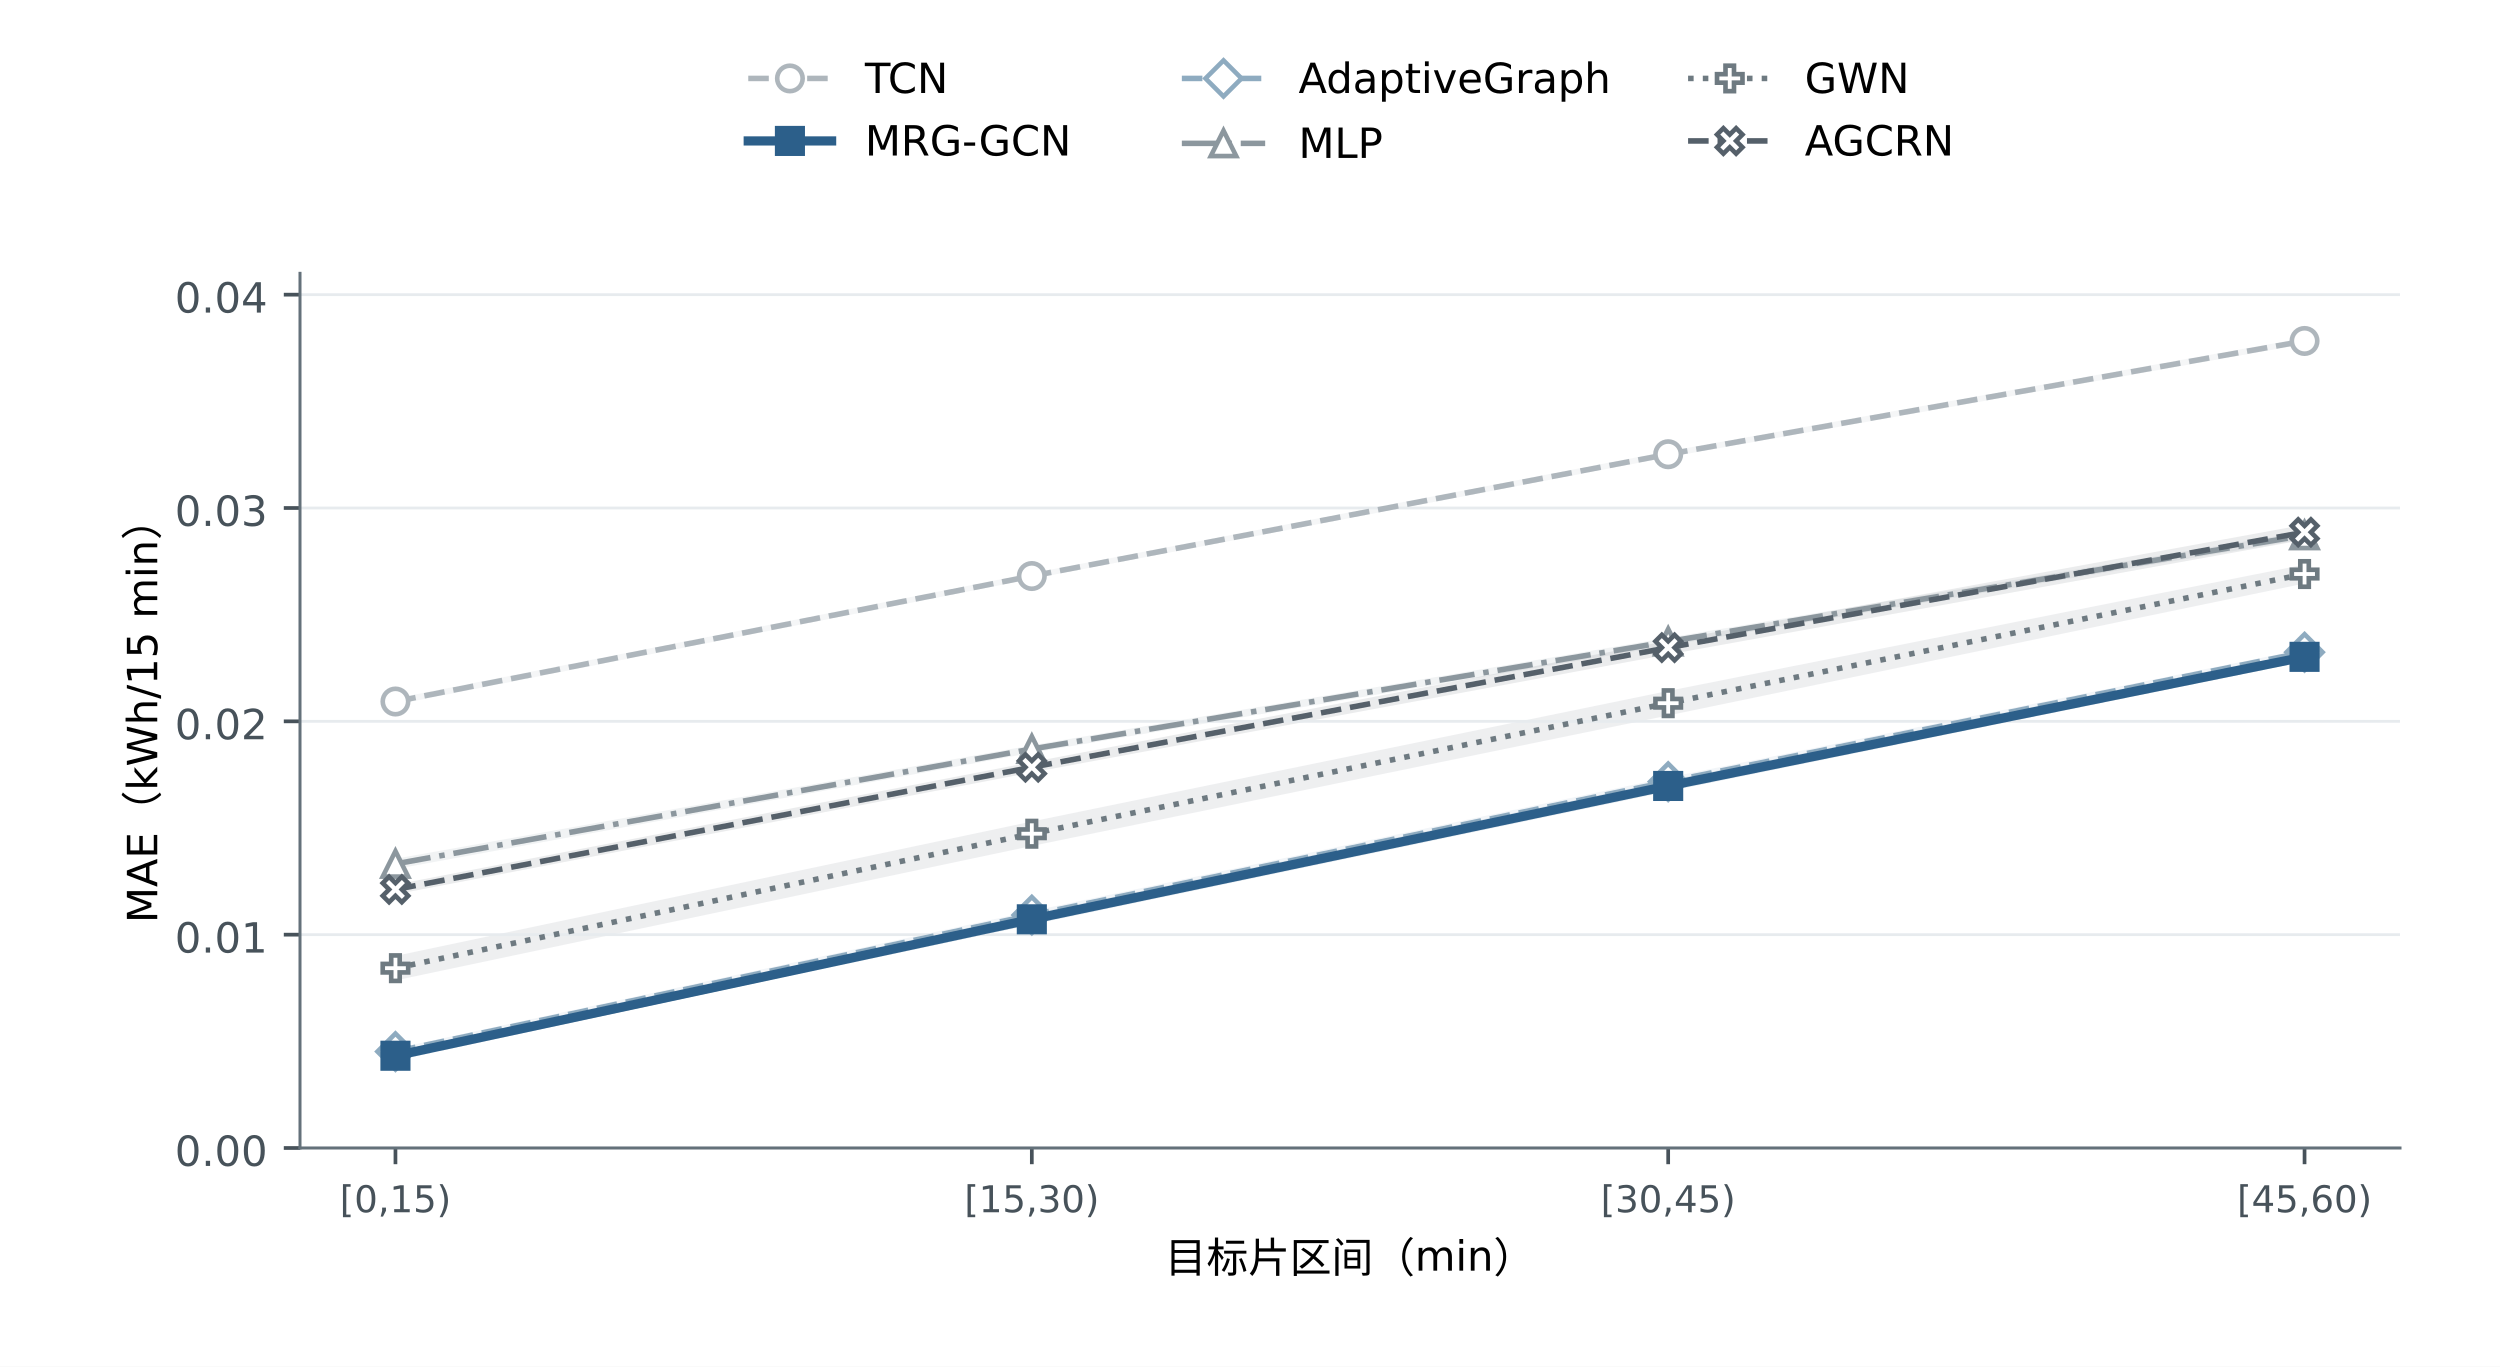
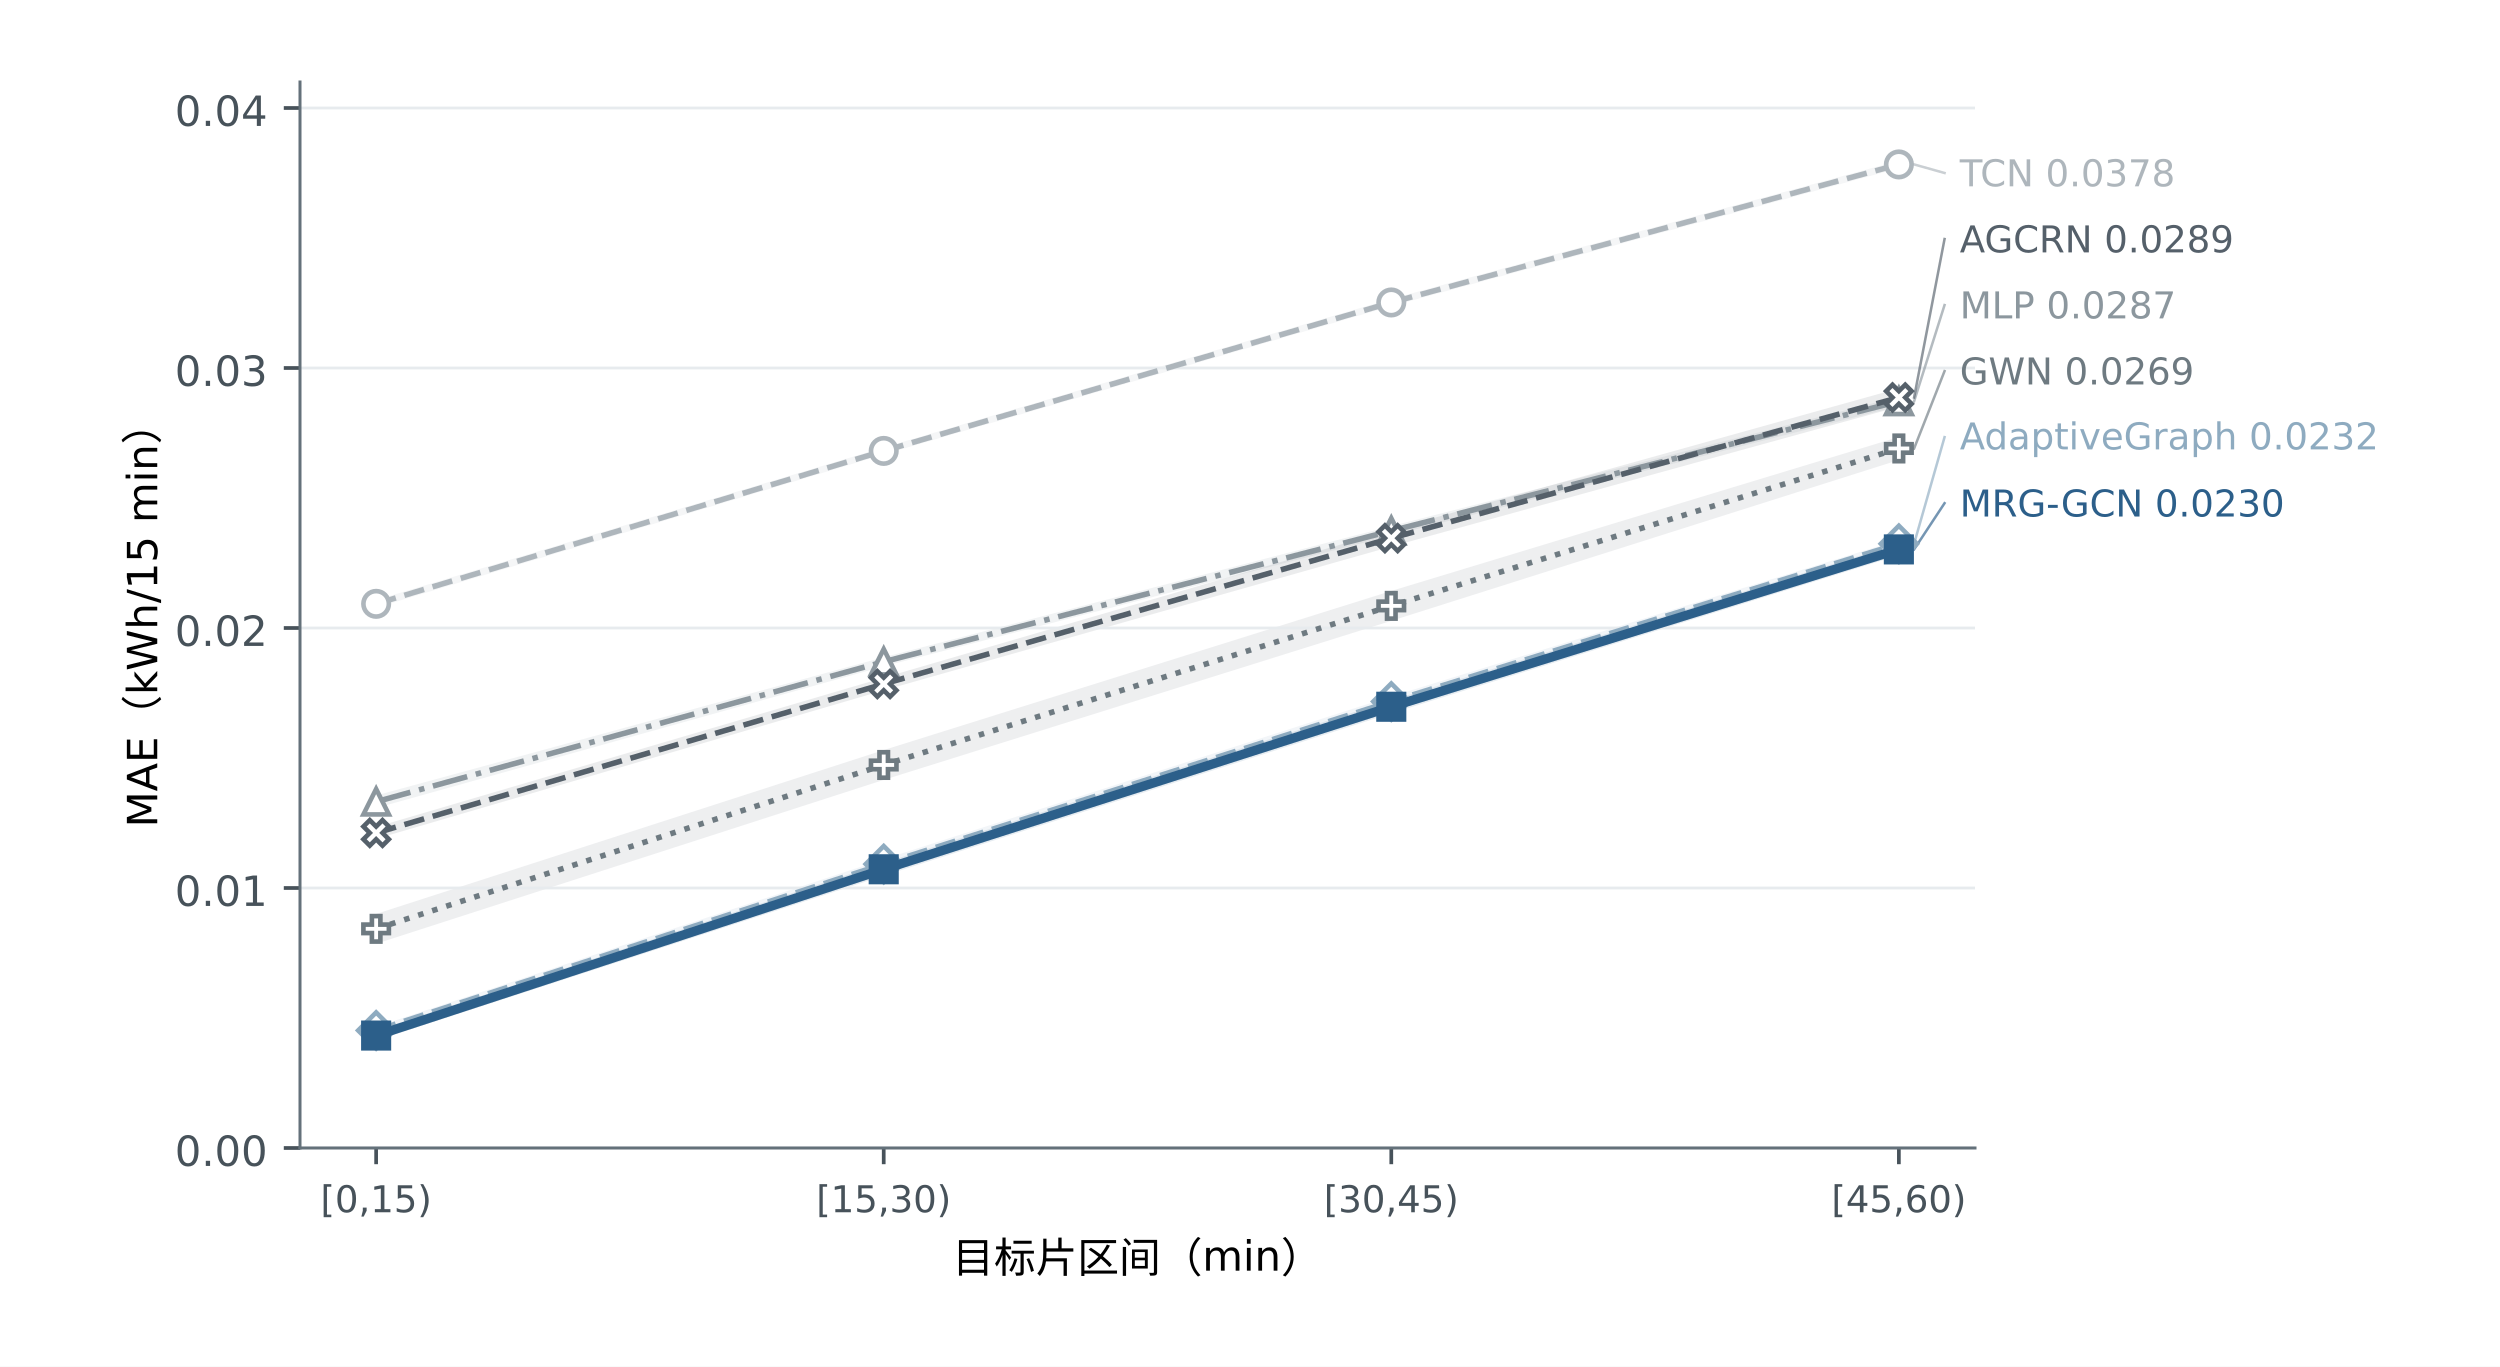
<svg xmlns="http://www.w3.org/2000/svg" xmlns:xlink="http://www.w3.org/1999/xlink" width="540pt" height="295.2pt" viewBox="0 0 540 295.2" version="1.1">
  <defs>
    <style type="text/css">*{stroke-linejoin: round; stroke-linecap: butt}</style>
  </defs>
  <g id="figure_1">
    <g id="patch_1">
      <path d="M 0 295.2 L 540 295.2 L 540 0 L 0 0 z " style="fill: #ffffff" />
    </g>
    <g id="axes_1">
      <g id="patch_2">
-         <path d="M 64.8 247.968 L 518.4 247.968 L 518.4 59.04 L 64.8 59.04 z " style="fill: #ffffff" />
+         <path d="M 64.8 247.968 L 426.6 247.968 L 426.6 17.712 L 64.8 17.712 z " style="fill: #ffffff" />
      </g>
      <g id="FillBetweenPolyCollection_1">
        <defs>
-           <path id="mc592cfb8da" d="M 85.418 -144.354 L 85.418 -142.994 L 222.873 -170.163 L 360.327 -196.452 L 497.782 -220.892 L 497.782 -222.209 L 497.782 -222.209 L 360.327 -197.722 L 222.873 -171.391 L 85.418 -144.354 z " />
-         </defs>
-         <g clip-path="url(#p17e4bc3ce2)">
-           <use xlink:href="#mc592cfb8da" x="0" y="295.2" style="fill: #aeb6bc; fill-opacity: 0.12" />
+           <path id="m358d17558f" d="M 81.245 -165.6 L 81.245 -163.942 L 190.882 -197.054 L 300.518 -229.094 L 410.155 -258.88 L 410.155 -260.485 L 410.155 -260.485 L 300.518 -230.642 L 190.882 -198.551 L 81.245 -165.6 z " />
+         </defs>
+         <g clip-path="url(#p8f4d99a728)">
+           <use xlink:href="#m358d17558f" x="0" y="295.2" style="fill: #aeb6bc; fill-opacity: 0.12" />
        </g>
      </g>
      <g id="FillBetweenPolyCollection_2">
        <defs>
-           <path id="mb33aefa7f0" d="M 85.418 -68.038 L 85.418 -66.282 L 222.873 -95.491 L 360.327 -124.27 L 497.782 -152.3 L 497.782 -154.343 L 497.782 -154.343 L 360.327 -126.595 L 222.873 -97.77 L 85.418 -68.038 z " />
-         </defs>
-         <g clip-path="url(#p17e4bc3ce2)">
-           <use xlink:href="#mb33aefa7f0" x="0" y="295.2" style="fill: #2c5f8a; fill-opacity: 0.12" />
+           <path id="m8979577c78" d="M 81.245 -72.59 L 81.245 -70.449 L 190.882 -106.047 L 300.518 -141.122 L 410.155 -175.283 L 410.155 -177.773 L 410.155 -177.773 L 300.518 -143.955 L 190.882 -108.826 L 81.245 -72.59 z " />
+         </defs>
+         <g clip-path="url(#p8f4d99a728)">
+           <use xlink:href="#m8979577c78" x="0" y="295.2" style="fill: #2c5f8a; fill-opacity: 0.12" />
        </g>
      </g>
      <g id="FillBetweenPolyCollection_3">
        <defs>
-           <path id="md383691575" d="M 85.418 -68.728 L 85.418 -67.402 L 222.873 -96.687 L 360.327 -125.458 L 497.782 -153.655 L 497.782 -154.991 L 497.782 -154.991 L 360.327 -127.263 L 222.873 -98.414 L 85.418 -68.728 z " />
-         </defs>
-         <g clip-path="url(#p17e4bc3ce2)">
-           <use xlink:href="#md383691575" x="0" y="295.2" style="fill: #8eabc0; fill-opacity: 0.12" />
+           <path id="m1420da53c8" d="M 81.245 -73.431 L 81.245 -71.814 L 190.882 -107.505 L 300.518 -142.57 L 410.155 -176.935 L 410.155 -178.563 L 410.155 -178.563 L 300.518 -144.77 L 190.882 -109.611 L 81.245 -73.431 z " />
+         </defs>
+         <g clip-path="url(#p8f4d99a728)">
+           <use xlink:href="#m1420da53c8" x="0" y="295.2" style="fill: #8eabc0; fill-opacity: 0.12" />
        </g>
      </g>
      <g id="FillBetweenPolyCollection_4">
        <defs>
-           <path id="me0848c8d3b" d="M 85.418 -109.718 L 85.418 -107.491 L 222.873 -132.605 L 360.327 -155.781 L 497.782 -178.733 L 497.782 -180.399 L 497.782 -180.399 L 360.327 -157.451 L 222.873 -134.217 L 85.418 -109.718 z " />
-         </defs>
-         <g clip-path="url(#p17e4bc3ce2)">
-           <use xlink:href="#me0848c8d3b" x="0" y="295.2" style="fill: #8c979e; fill-opacity: 0.12" />
+           <path id="m28aa65dc89" d="M 81.245 -123.387 L 81.245 -120.673 L 190.882 -151.281 L 300.518 -179.527 L 410.155 -207.499 L 410.155 -209.53 L 410.155 -209.53 L 300.518 -181.561 L 190.882 -153.245 L 81.245 -123.387 z " />
+         </defs>
+         <g clip-path="url(#p8f4d99a728)">
+           <use xlink:href="#m28aa65dc89" x="0" y="295.2" style="fill: #8c979e; fill-opacity: 0.12" />
        </g>
      </g>
      <g id="FillBetweenPolyCollection_5">
        <defs>
-           <path id="m985599f027" d="M 85.418 -88.719 L 85.418 -83.431 L 222.873 -112.473 L 360.327 -140.661 L 497.782 -169.169 L 497.782 -173.255 L 497.782 -173.255 L 360.327 -145.963 L 222.873 -117.761 L 85.418 -88.719 z " />
-         </defs>
-         <g clip-path="url(#p17e4bc3ce2)">
-           <use xlink:href="#m985599f027" x="0" y="295.2" style="fill: #6e7a81; fill-opacity: 0.12" />
+           <path id="mfae19cf3c7" d="M 81.245 -97.794 L 81.245 -91.35 L 190.882 -126.745 L 300.518 -161.099 L 410.155 -195.843 L 410.155 -200.822 L 410.155 -200.822 L 300.518 -167.56 L 190.882 -133.19 L 81.245 -97.794 z " />
+         </defs>
+         <g clip-path="url(#p8f4d99a728)">
+           <use xlink:href="#mfae19cf3c7" x="0" y="295.2" style="fill: #6e7a81; fill-opacity: 0.12" />
        </g>
      </g>
      <g id="FillBetweenPolyCollection_6">
        <defs>
-           <path id="m5d7af40357" d="M 85.418 -104.136 L 85.418 -102.02 L 222.873 -128.353 L 360.327 -153.832 L 497.782 -178.616 L 497.782 -181.874 L 497.782 -181.874 L 360.327 -156.798 L 222.873 -130.592 L 85.418 -104.136 z " />
-         </defs>
-         <g clip-path="url(#p17e4bc3ce2)">
-           <use xlink:href="#m5d7af40357" x="0" y="295.2" style="fill: #55606a; fill-opacity: 0.12" />
+           <path id="me1b6a0a29d" d="M 81.245 -116.583 L 81.245 -114.005 L 190.882 -146.098 L 300.518 -177.151 L 410.155 -207.357 L 410.155 -211.326 L 410.155 -211.326 L 300.518 -180.765 L 190.882 -148.827 L 81.245 -116.583 z " />
+         </defs>
+         <g clip-path="url(#p8f4d99a728)">
+           <use xlink:href="#me1b6a0a29d" x="0" y="295.2" style="fill: #55606a; fill-opacity: 0.12" />
        </g>
      </g>
      <g id="matplotlib.axis_1">
        <g id="xtick_1">
          <g id="line2d_1">
            <defs>
-               <path id="ma883dc32f9" d="M 0 0 L 0 3.5 " style="stroke: #47525a; stroke-width: 0.8" />
+               <path id="m061fde2306" d="M 0 0 L 0 3.5 " style="stroke: #47525a; stroke-width: 0.8" />
            </defs>
            <g>
-               <use xlink:href="#ma883dc32f9" x="85.418" y="247.968" style="fill: #47525a; stroke: #47525a; stroke-width: 0.8" />
+               <use xlink:href="#m061fde2306" x="81.245" y="247.968" style="fill: #47525a; stroke: #47525a; stroke-width: 0.8" />
            </g>
          </g>
          <g id="text_1">
-             <text style="font-size: 8px; font-family: 'PingFang SC', 'Arial Unicode MS', 'DejaVu Sans'; text-anchor: middle; fill: #47525a" x="85.418" y="261.848" transform="rotate(-0 85.41818 261.848)">[0,15)</text>
+             <text style="font-size: 8px; font-family: 'PingFang SC', 'Arial Unicode MS', 'DejaVu Sans'; text-anchor: middle; fill: #47525a" x="81.245" y="261.848" transform="rotate(-0 81.24546 261.848)">[0,15)</text>
          </g>
        </g>
        <g id="xtick_2">
          <g id="line2d_2">
            <g>
-               <use xlink:href="#ma883dc32f9" x="222.873" y="247.968" style="fill: #47525a; stroke: #47525a; stroke-width: 0.8" />
+               <use xlink:href="#m061fde2306" x="190.882" y="247.968" style="fill: #47525a; stroke: #47525a; stroke-width: 0.8" />
            </g>
          </g>
          <g id="text_2">
-             <text style="font-size: 8px; font-family: 'PingFang SC', 'Arial Unicode MS', 'DejaVu Sans'; text-anchor: middle; fill: #47525a" x="222.873" y="261.848" transform="rotate(-0 222.8727 261.848)">[15,30)</text>
+             <text style="font-size: 8px; font-family: 'PingFang SC', 'Arial Unicode MS', 'DejaVu Sans'; text-anchor: middle; fill: #47525a" x="190.882" y="261.848" transform="rotate(-0 190.8818 261.848)">[15,30)</text>
          </g>
        </g>
        <g id="xtick_3">
          <g id="line2d_3">
            <g>
-               <use xlink:href="#ma883dc32f9" x="360.327" y="247.968" style="fill: #47525a; stroke: #47525a; stroke-width: 0.8" />
+               <use xlink:href="#m061fde2306" x="300.518" y="247.968" style="fill: #47525a; stroke: #47525a; stroke-width: 0.8" />
            </g>
          </g>
          <g id="text_3">
-             <text style="font-size: 8px; font-family: 'PingFang SC', 'Arial Unicode MS', 'DejaVu Sans'; text-anchor: middle; fill: #47525a" x="360.327" y="261.848" transform="rotate(-0 360.3273 261.848)">[30,45)</text>
+             <text style="font-size: 8px; font-family: 'PingFang SC', 'Arial Unicode MS', 'DejaVu Sans'; text-anchor: middle; fill: #47525a" x="300.518" y="261.848" transform="rotate(-0 300.5182 261.848)">[30,45)</text>
          </g>
        </g>
        <g id="xtick_4">
          <g id="line2d_4">
            <g>
-               <use xlink:href="#ma883dc32f9" x="497.782" y="247.968" style="fill: #47525a; stroke: #47525a; stroke-width: 0.8" />
+               <use xlink:href="#m061fde2306" x="410.155" y="247.968" style="fill: #47525a; stroke: #47525a; stroke-width: 0.8" />
            </g>
          </g>
          <g id="text_4">
-             <text style="font-size: 8px; font-family: 'PingFang SC', 'Arial Unicode MS', 'DejaVu Sans'; text-anchor: middle; fill: #47525a" x="497.782" y="261.848" transform="rotate(-0 497.7818 261.848)">[45,60)</text>
+             <text style="font-size: 8px; font-family: 'PingFang SC', 'Arial Unicode MS', 'DejaVu Sans'; text-anchor: middle; fill: #47525a" x="410.155" y="261.848" transform="rotate(-0 410.1545 261.848)">[45,60)</text>
          </g>
        </g>
        <g id="text_5">
-           <text style="font-size: 9px; font-family: 'PingFang SC', 'Arial Unicode MS', 'DejaVu Sans'; text-anchor: middle" x="291.6" y="274.875" transform="rotate(-0 291.6 274.8755)">目标片区间（min）</text>
+           <text style="font-size: 9px; font-family: 'PingFang SC', 'Arial Unicode MS', 'DejaVu Sans'; text-anchor: middle" x="245.7" y="274.875" transform="rotate(-0 245.7 274.8755)">目标片区间（min）</text>
        </g>
      </g>
      <g id="matplotlib.axis_2">
        <g id="ytick_1">
          <g id="line2d_5">
-             <path d="M 64.8 247.968 L 518.4 247.968 " clip-path="url(#p17e4bc3ce2)" style="fill: none; stroke: #e7ebee; stroke-width: 0.6; stroke-linecap: square" />
+             <path d="M 64.8 247.968 L 426.6 247.968 " clip-path="url(#p8f4d99a728)" style="fill: none; stroke: #e7ebee; stroke-width: 0.6; stroke-linecap: square" />
          </g>
          <g id="line2d_6">
            <defs>
-               <path id="mbf74d3b221" d="M 0 0 L -3.5 0 " style="stroke: #47525a; stroke-width: 0.8" />
+               <path id="mb3a5fbd662" d="M 0 0 L -3.5 0 " style="stroke: #47525a; stroke-width: 0.8" />
            </defs>
            <g>
-               <use xlink:href="#mbf74d3b221" x="64.8" y="247.968" style="fill: #47525a; stroke: #47525a; stroke-width: 0.8" />
+               <use xlink:href="#mb3a5fbd662" x="64.8" y="247.968" style="fill: #47525a; stroke: #47525a; stroke-width: 0.8" />
            </g>
          </g>
          <g id="text_6">
            <text style="font-size: 9px; font-family: 'PingFang SC', 'Arial Unicode MS', 'DejaVu Sans'; text-anchor: end; fill: #47525a" x="57.8" y="251.838" transform="rotate(-0 57.8 251.838)">0.00</text>
          </g>
        </g>
        <g id="ytick_2">
          <g id="line2d_7">
-             <path d="M 64.8 201.888 L 518.4 201.888 " clip-path="url(#p17e4bc3ce2)" style="fill: none; stroke: #e7ebee; stroke-width: 0.6; stroke-linecap: square" />
+             <path d="M 64.8 191.808 L 426.6 191.808 " clip-path="url(#p8f4d99a728)" style="fill: none; stroke: #e7ebee; stroke-width: 0.6; stroke-linecap: square" />
          </g>
          <g id="line2d_8">
            <g>
-               <use xlink:href="#mbf74d3b221" x="64.8" y="201.888" style="fill: #47525a; stroke: #47525a; stroke-width: 0.8" />
+               <use xlink:href="#mb3a5fbd662" x="64.8" y="191.808" style="fill: #47525a; stroke: #47525a; stroke-width: 0.8" />
            </g>
          </g>
          <g id="text_7">
-             <text style="font-size: 9px; font-family: 'PingFang SC', 'Arial Unicode MS', 'DejaVu Sans'; text-anchor: end; fill: #47525a" x="57.8" y="205.758" transform="rotate(-0 57.8 205.758)">0.01</text>
+             <text style="font-size: 9px; font-family: 'PingFang SC', 'Arial Unicode MS', 'DejaVu Sans'; text-anchor: end; fill: #47525a" x="57.8" y="195.678" transform="rotate(-0 57.8 195.678)">0.01</text>
          </g>
        </g>
        <g id="ytick_3">
          <g id="line2d_9">
-             <path d="M 64.8 155.808 L 518.4 155.808 " clip-path="url(#p17e4bc3ce2)" style="fill: none; stroke: #e7ebee; stroke-width: 0.6; stroke-linecap: square" />
+             <path d="M 64.8 135.648 L 426.6 135.648 " clip-path="url(#p8f4d99a728)" style="fill: none; stroke: #e7ebee; stroke-width: 0.6; stroke-linecap: square" />
          </g>
          <g id="line2d_10">
            <g>
-               <use xlink:href="#mbf74d3b221" x="64.8" y="155.808" style="fill: #47525a; stroke: #47525a; stroke-width: 0.8" />
+               <use xlink:href="#mb3a5fbd662" x="64.8" y="135.648" style="fill: #47525a; stroke: #47525a; stroke-width: 0.8" />
            </g>
          </g>
          <g id="text_8">
-             <text style="font-size: 9px; font-family: 'PingFang SC', 'Arial Unicode MS', 'DejaVu Sans'; text-anchor: end; fill: #47525a" x="57.8" y="159.678" transform="rotate(-0 57.8 159.678)">0.02</text>
+             <text style="font-size: 9px; font-family: 'PingFang SC', 'Arial Unicode MS', 'DejaVu Sans'; text-anchor: end; fill: #47525a" x="57.8" y="139.518" transform="rotate(-0 57.8 139.518)">0.02</text>
          </g>
        </g>
        <g id="ytick_4">
          <g id="line2d_11">
-             <path d="M 64.8 109.728 L 518.4 109.728 " clip-path="url(#p17e4bc3ce2)" style="fill: none; stroke: #e7ebee; stroke-width: 0.6; stroke-linecap: square" />
+             <path d="M 64.8 79.488 L 426.6 79.488 " clip-path="url(#p8f4d99a728)" style="fill: none; stroke: #e7ebee; stroke-width: 0.6; stroke-linecap: square" />
          </g>
          <g id="line2d_12">
            <g>
-               <use xlink:href="#mbf74d3b221" x="64.8" y="109.728" style="fill: #47525a; stroke: #47525a; stroke-width: 0.8" />
+               <use xlink:href="#mb3a5fbd662" x="64.8" y="79.488" style="fill: #47525a; stroke: #47525a; stroke-width: 0.8" />
            </g>
          </g>
          <g id="text_9">
-             <text style="font-size: 9px; font-family: 'PingFang SC', 'Arial Unicode MS', 'DejaVu Sans'; text-anchor: end; fill: #47525a" x="57.8" y="113.598" transform="rotate(-0 57.8 113.598)">0.03</text>
+             <text style="font-size: 9px; font-family: 'PingFang SC', 'Arial Unicode MS', 'DejaVu Sans'; text-anchor: end; fill: #47525a" x="57.8" y="83.358" transform="rotate(-0 57.8 83.358)">0.03</text>
          </g>
        </g>
        <g id="ytick_5">
          <g id="line2d_13">
-             <path d="M 64.8 63.648 L 518.4 63.648 " clip-path="url(#p17e4bc3ce2)" style="fill: none; stroke: #e7ebee; stroke-width: 0.6; stroke-linecap: square" />
+             <path d="M 64.8 23.328 L 426.6 23.328 " clip-path="url(#p8f4d99a728)" style="fill: none; stroke: #e7ebee; stroke-width: 0.6; stroke-linecap: square" />
          </g>
          <g id="line2d_14">
            <g>
-               <use xlink:href="#mbf74d3b221" x="64.8" y="63.648" style="fill: #47525a; stroke: #47525a; stroke-width: 0.8" />
+               <use xlink:href="#mb3a5fbd662" x="64.8" y="23.328" style="fill: #47525a; stroke: #47525a; stroke-width: 0.8" />
            </g>
          </g>
          <g id="text_10">
-             <text style="font-size: 9px; font-family: 'PingFang SC', 'Arial Unicode MS', 'DejaVu Sans'; text-anchor: end; fill: #47525a" x="57.8" y="67.518" transform="rotate(-0 57.8 67.518)">0.04</text>
+             <text style="font-size: 9px; font-family: 'PingFang SC', 'Arial Unicode MS', 'DejaVu Sans'; text-anchor: end; fill: #47525a" x="57.8" y="27.198" transform="rotate(-0 57.8 27.198)">0.04</text>
          </g>
        </g>
        <g id="text_11">
-           <text style="font-size: 9px; font-family: 'PingFang SC', 'Arial Unicode MS', 'DejaVu Sans'; text-anchor: middle" x="33.963" y="153.504" transform="rotate(-90 33.96344 153.504)">MAE（kWh/15 min）</text>
+           <text style="font-size: 9px; font-family: 'PingFang SC', 'Arial Unicode MS', 'DejaVu Sans'; text-anchor: middle" x="33.963" y="132.84" transform="rotate(-90 33.96344 132.84)">MAE（kWh/15 min）</text>
        </g>
      </g>
      <g id="patch_3">
-         <path d="M 64.8 247.968 L 64.8 59.04 " style="fill: none; stroke: #64717a; stroke-width: 0.65; stroke-linejoin: miter; stroke-linecap: square" />
+         <path d="M 64.8 247.968 L 64.8 17.712 " style="fill: none; stroke: #64717a; stroke-width: 0.65; stroke-linejoin: miter; stroke-linecap: square" />
      </g>
      <g id="patch_4">
-         <path d="M 64.8 247.968 L 518.4 247.968 " style="fill: none; stroke: #64717a; stroke-width: 0.65; stroke-linejoin: miter; stroke-linecap: square" />
+         <path d="M 64.8 247.968 L 426.6 247.968 " style="fill: none; stroke: #64717a; stroke-width: 0.65; stroke-linejoin: miter; stroke-linecap: square" />
      </g>
      <g id="line2d_15">
-         <path d="M 85.418 151.526 L 222.873 124.423 L 360.327 98.113 L 497.782 73.65 " clip-path="url(#p17e4bc3ce2)" style="fill: none; stroke-dasharray: 4.44,1.92; stroke-dashoffset: 0; stroke: #aeb6bc; stroke-width: 1.2" />
-         <defs>
-           <path id="m9221437c92" d="M 0 2.75 C 0.729 2.75 1.429 2.46 1.945 1.945 C 2.46 1.429 2.75 0.729 2.75 0 C 2.75 -0.729 2.46 -1.429 1.945 -1.945 C 1.429 -2.46 0.729 -2.75 0 -2.75 C -0.729 -2.75 -1.429 -2.46 -1.945 -1.945 C -2.46 -1.429 -2.75 -0.729 -2.75 0 C -2.75 0.729 -2.46 1.429 -1.945 1.945 C -1.429 2.46 -0.729 2.75 0 2.75 z " style="stroke: #aeb6bc" />
-         </defs>
-         <g clip-path="url(#p17e4bc3ce2)">
-           <use xlink:href="#m9221437c92" x="85.418" y="151.526" style="fill: #ffffff; stroke: #aeb6bc" />
-           <use xlink:href="#m9221437c92" x="222.873" y="124.423" style="fill: #ffffff; stroke: #aeb6bc" />
-           <use xlink:href="#m9221437c92" x="360.327" y="98.113" style="fill: #ffffff; stroke: #aeb6bc" />
-           <use xlink:href="#m9221437c92" x="497.782" y="73.65" style="fill: #ffffff; stroke: #aeb6bc" />
-         </g>
+         <path d="M 413.444 118.672 L 420.022 108.691 " style="fill: none; stroke: #2c5f8a; stroke-opacity: 0.65; stroke-width: 0.55; stroke-linecap: square" />
+       </g>
+       <g id="text_12">
+         <text style="font-size: 8px; font-family: 'PingFang SC', 'Arial Unicode MS', 'DejaVu Sans'; text-anchor: start; fill: #2c5f8a" x="423.311" y="111.571" transform="rotate(-0 423.3109 111.5712)">MRG-GCN  0.0230</text>
      </g>
      <g id="line2d_16">
-         <path d="M 85.418 227.135 L 222.873 197.649 L 360.327 168.84 L 497.782 140.877 " clip-path="url(#p17e4bc3ce2)" style="fill: none; stroke-dasharray: 4.44,1.92; stroke-dashoffset: 0; stroke: #8eabc0; stroke-width: 1.2" />
-         <defs>
-           <path id="mfa4da27a01" d="M -0 3.889 L 3.889 0 L 0 -3.889 L -3.889 -0 z " style="stroke: #8eabc0; stroke-linejoin: miter" />
-         </defs>
-         <g clip-path="url(#p17e4bc3ce2)">
-           <use xlink:href="#mfa4da27a01" x="85.418" y="227.135" style="fill: #ffffff; stroke: #8eabc0; stroke-linejoin: miter" />
-           <use xlink:href="#mfa4da27a01" x="222.873" y="197.649" style="fill: #ffffff; stroke: #8eabc0; stroke-linejoin: miter" />
-           <use xlink:href="#mfa4da27a01" x="360.327" y="168.84" style="fill: #ffffff; stroke: #8eabc0; stroke-linejoin: miter" />
-           <use xlink:href="#mfa4da27a01" x="497.782" y="140.877" style="fill: #ffffff; stroke: #8eabc0; stroke-linejoin: miter" />
-         </g>
+         <path d="M 413.444 117.451 L 420.022 94.427 " style="fill: none; stroke: #8eabc0; stroke-opacity: 0.65; stroke-width: 0.55; stroke-linecap: square" />
+       </g>
+       <g id="text_13">
+         <text style="font-size: 8px; font-family: 'PingFang SC', 'Arial Unicode MS', 'DejaVu Sans'; text-anchor: start; fill: #8eabc0" x="423.311" y="97.075" transform="rotate(-0 423.3109 97.07469)">AdaptiveGraph  0.0232</text>
      </g>
      <g id="line2d_17">
-         <path d="M 85.418 186.595 L 222.873 161.789 L 360.327 138.584 L 497.782 115.634 " clip-path="url(#p17e4bc3ce2)" style="fill: none; stroke-dasharray: 7.68,1.92,1.2,1.92; stroke-dashoffset: 0; stroke: #8c979e; stroke-width: 1.2" />
-         <defs>
-           <path id="mcf307fdda1" d="M 0 -2.75 L -2.75 2.75 L 2.75 2.75 z " style="stroke: #8c979e; stroke-linejoin: miter" />
-         </defs>
-         <g clip-path="url(#p17e4bc3ce2)">
-           <use xlink:href="#mcf307fdda1" x="85.418" y="186.595" style="fill: #ffffff; stroke: #8c979e; stroke-linejoin: miter" />
-           <use xlink:href="#mcf307fdda1" x="222.873" y="161.789" style="fill: #ffffff; stroke: #8c979e; stroke-linejoin: miter" />
-           <use xlink:href="#mcf307fdda1" x="360.327" y="138.584" style="fill: #ffffff; stroke: #8c979e; stroke-linejoin: miter" />
-           <use xlink:href="#mcf307fdda1" x="497.782" y="115.634" style="fill: #ffffff; stroke: #8c979e; stroke-linejoin: miter" />
-         </g>
+         <path d="M 413.444 96.867 L 420.022 80.162 " style="fill: none; stroke: #6e7a81; stroke-opacity: 0.65; stroke-width: 0.55; stroke-linecap: square" />
+       </g>
+       <g id="text_14">
+         <text style="font-size: 8px; font-family: 'PingFang SC', 'Arial Unicode MS', 'DejaVu Sans'; text-anchor: start; fill: #6e7a81" x="423.311" y="83.042" transform="rotate(-0 423.3109 83.04192)">GWN  0.0269</text>
      </g>
      <g id="line2d_18">
-         <path d="M 85.418 209.125 L 222.873 180.083 L 360.327 151.888 L 497.782 123.988 " clip-path="url(#p17e4bc3ce2)" style="fill: none; stroke-dasharray: 1.2,1.98; stroke-dashoffset: 0; stroke: #6e7a81; stroke-width: 1.2" />
-         <defs>
-           <path id="md22b93d332" d="M -0.917 2.75 L 0.917 2.75 L 0.917 0.917 L 2.75 0.917 L 2.75 -0.917 L 0.917 -0.917 L 0.917 -2.75 L -0.917 -2.75 L -0.917 -0.917 L -2.75 -0.917 L -2.75 0.917 L -0.917 0.917 z " style="stroke: #6e7a81; stroke-linejoin: miter" />
-         </defs>
-         <g clip-path="url(#p17e4bc3ce2)">
-           <use xlink:href="#md22b93d332" x="85.418" y="209.125" style="fill: #ffffff; stroke: #6e7a81; stroke-linejoin: miter" />
-           <use xlink:href="#md22b93d332" x="222.873" y="180.083" style="fill: #ffffff; stroke: #6e7a81; stroke-linejoin: miter" />
-           <use xlink:href="#md22b93d332" x="360.327" y="151.888" style="fill: #ffffff; stroke: #6e7a81; stroke-linejoin: miter" />
-           <use xlink:href="#md22b93d332" x="497.782" y="123.988" style="fill: #ffffff; stroke: #6e7a81; stroke-linejoin: miter" />
-         </g>
+         <path d="M 413.444 86.686 L 420.022 65.897 " style="fill: none; stroke: #8c979e; stroke-opacity: 0.65; stroke-width: 0.55; stroke-linecap: square" />
+       </g>
+       <g id="text_15">
+         <text style="font-size: 8px; font-family: 'PingFang SC', 'Arial Unicode MS', 'DejaVu Sans'; text-anchor: start; fill: #8c979e" x="423.311" y="68.777" transform="rotate(-0 423.3109 68.77728)">MLP  0.0287</text>
      </g>
      <g id="line2d_19">
-         <path d="M 85.418 192.122 L 222.873 165.727 L 360.327 139.885 L 497.782 114.955 " clip-path="url(#p17e4bc3ce2)" style="fill: none; stroke-dasharray: 4.44,1.92; stroke-dashoffset: 0; stroke: #55606a; stroke-width: 1.2" />
-         <defs>
-           <path id="mb2ebc40097" d="M -1.375 2.75 L 0 1.375 L 1.375 2.75 L 2.75 1.375 L 1.375 0 L 2.75 -1.375 L 1.375 -2.75 L 0 -1.375 L -1.375 -2.75 L -2.75 -1.375 L -1.375 0 L -2.75 1.375 z " style="stroke: #55606a; stroke-linejoin: miter" />
-         </defs>
-         <g clip-path="url(#p17e4bc3ce2)">
-           <use xlink:href="#mb2ebc40097" x="85.418" y="192.122" style="fill: #ffffff; stroke: #55606a; stroke-linejoin: miter" />
-           <use xlink:href="#mb2ebc40097" x="222.873" y="165.727" style="fill: #ffffff; stroke: #55606a; stroke-linejoin: miter" />
-           <use xlink:href="#mb2ebc40097" x="360.327" y="139.885" style="fill: #ffffff; stroke: #55606a; stroke-linejoin: miter" />
-           <use xlink:href="#mb2ebc40097" x="497.782" y="114.955" style="fill: #ffffff; stroke: #55606a; stroke-linejoin: miter" />
-         </g>
+         <path d="M 413.444 85.858 L 420.022 51.633 " style="fill: none; stroke: #55606a; stroke-opacity: 0.65; stroke-width: 0.55; stroke-linecap: square" />
+       </g>
+       <g id="text_16">
+         <text style="font-size: 8px; font-family: 'PingFang SC', 'Arial Unicode MS', 'DejaVu Sans'; text-anchor: start; fill: #55606a" x="423.311" y="54.513" transform="rotate(-0 423.3109 54.51264)">AGCRN  0.0289</text>
      </g>
      <g id="line2d_20">
-         <path d="M 85.418 228.04 L 222.873 198.569 L 360.327 169.768 L 497.782 141.879 " clip-path="url(#p17e4bc3ce2)" style="fill: none; stroke: #2c5f8a; stroke-width: 2; stroke-linecap: square" />
-         <defs>
-           <path id="m3b9834c7df" d="M -2.75 2.75 L 2.75 2.75 L 2.75 -2.75 L -2.75 -2.75 z " style="stroke: #2c5f8a; stroke-linejoin: miter" />
-         </defs>
-         <g clip-path="url(#p17e4bc3ce2)">
-           <use xlink:href="#m3b9834c7df" x="85.418" y="228.04" style="fill: #2c5f8a; stroke: #2c5f8a; stroke-linejoin: miter" />
-           <use xlink:href="#m3b9834c7df" x="222.873" y="198.569" style="fill: #2c5f8a; stroke: #2c5f8a; stroke-linejoin: miter" />
-           <use xlink:href="#m3b9834c7df" x="360.327" y="169.768" style="fill: #2c5f8a; stroke: #2c5f8a; stroke-linejoin: miter" />
-           <use xlink:href="#m3b9834c7df" x="497.782" y="141.879" style="fill: #2c5f8a; stroke: #2c5f8a; stroke-linejoin: miter" />
-         </g>
-       </g>
-       <g id="legend_1">
-         <g id="line2d_21">
-           <path d="M 161.623 16.941 L 170.623 16.941 L 179.623 16.941 " style="fill: none; stroke-dasharray: 4.44,1.92; stroke-dashoffset: 0; stroke: #aeb6bc; stroke-width: 1.2" />
-           <g>
-             <use xlink:href="#m9221437c92" x="170.623" y="16.941" style="fill: #ffffff; stroke: #aeb6bc" />
-           </g>
-         </g>
-         <g id="text_12">
-           <text style="font-size: 9px; font-family: 'PingFang SC', 'Arial Unicode MS', 'DejaVu Sans'; text-anchor: start" x="186.823" y="20.091" transform="rotate(-0 186.8231 20.09088)">TCN</text>
-         </g>
-         <g id="line2d_22">
-           <path d="M 161.623 30.441 L 170.623 30.441 L 179.623 30.441 " style="fill: none; stroke: #2c5f8a; stroke-width: 2; stroke-linecap: square" />
-           <g>
-             <use xlink:href="#m3b9834c7df" x="170.623" y="30.441" style="fill: #2c5f8a; stroke: #2c5f8a; stroke-linejoin: miter" />
-           </g>
-         </g>
-         <g id="text_13">
-           <text style="font-size: 9px; font-family: 'PingFang SC', 'Arial Unicode MS', 'DejaVu Sans'; text-anchor: start" x="186.823" y="33.591" transform="rotate(-0 186.8231 33.59088)">MRG-GCN</text>
-         </g>
-         <g id="line2d_23">
-           <path d="M 255.277 16.941 L 264.277 16.941 L 273.277 16.941 " style="fill: none; stroke-dasharray: 4.44,1.92; stroke-dashoffset: 0; stroke: #8eabc0; stroke-width: 1.2" />
-           <g>
-             <use xlink:href="#mfa4da27a01" x="264.277" y="16.941" style="fill: #ffffff; stroke: #8eabc0; stroke-linejoin: miter" />
-           </g>
-         </g>
-         <g id="text_14">
-           <text style="font-size: 9px; font-family: 'PingFang SC', 'Arial Unicode MS', 'DejaVu Sans'; text-anchor: start" x="280.477" y="20.091" transform="rotate(-0 280.4766 20.09088)">AdaptiveGraph</text>
-         </g>
-         <g id="line2d_24">
-           <path d="M 255.277 30.963 L 264.277 30.963 L 273.277 30.963 " style="fill: none; stroke-dasharray: 7.68,1.92,1.2,1.92; stroke-dashoffset: 0; stroke: #8c979e; stroke-width: 1.2" />
-           <g>
-             <use xlink:href="#mcf307fdda1" x="264.277" y="30.963" style="fill: #ffffff; stroke: #8c979e; stroke-linejoin: miter" />
-           </g>
-         </g>
-         <g id="text_15">
-           <text style="font-size: 9px; font-family: 'PingFang SC', 'Arial Unicode MS', 'DejaVu Sans'; text-anchor: start" x="280.477" y="34.113" transform="rotate(-0 280.4766 34.1126)">MLP</text>
-         </g>
-         <g id="line2d_25">
-           <path d="M 364.625 16.941 L 373.625 16.941 L 382.625 16.941 " style="fill: none; stroke-dasharray: 1.2,1.98; stroke-dashoffset: 0; stroke: #6e7a81; stroke-width: 1.2" />
-           <g>
-             <use xlink:href="#md22b93d332" x="373.625" y="16.941" style="fill: #ffffff; stroke: #6e7a81; stroke-linejoin: miter" />
-           </g>
-         </g>
-         <g id="text_16">
-           <text style="font-size: 9px; font-family: 'PingFang SC', 'Arial Unicode MS', 'DejaVu Sans'; text-anchor: start" x="389.825" y="20.091" transform="rotate(-0 389.8252 20.09088)">GWN</text>
-         </g>
-         <g id="line2d_26">
-           <path d="M 364.625 30.441 L 373.625 30.441 L 382.625 30.441 " style="fill: none; stroke-dasharray: 4.44,1.92; stroke-dashoffset: 0; stroke: #55606a; stroke-width: 1.2" />
-           <g>
-             <use xlink:href="#mb2ebc40097" x="373.625" y="30.441" style="fill: #ffffff; stroke: #55606a; stroke-linejoin: miter" />
-           </g>
-         </g>
-         <g id="text_17">
-           <text style="font-size: 9px; font-family: 'PingFang SC', 'Arial Unicode MS', 'DejaVu Sans'; text-anchor: start" x="389.825" y="33.591" transform="rotate(-0 389.8252 33.59088)">AGCRN</text>
+         <path d="M 413.444 35.517 L 420.022 37.368 " style="fill: none; stroke: #aeb6bc; stroke-opacity: 0.65; stroke-width: 0.55; stroke-linecap: square" />
+       </g>
+       <g id="text_17">
+         <text style="font-size: 8px; font-family: 'PingFang SC', 'Arial Unicode MS', 'DejaVu Sans'; text-anchor: start; fill: #aeb6bc" x="423.311" y="40.248" transform="rotate(-0 423.3109 40.248)">TCN  0.0378</text>
+       </g>
+       <g id="line2d_21">
+         <path d="M 81.245 130.429 L 190.882 97.398 L 300.518 65.332 L 410.155 35.517 " clip-path="url(#p8f4d99a728)" style="fill: none; stroke-dasharray: 4.44,1.92; stroke-dashoffset: 0; stroke: #aeb6bc; stroke-width: 1.2" />
+         <defs>
+           <path id="m98db911831" d="M 0 2.75 C 0.729 2.75 1.429 2.46 1.945 1.945 C 2.46 1.429 2.75 0.729 2.75 0 C 2.75 -0.729 2.46 -1.429 1.945 -1.945 C 1.429 -2.46 0.729 -2.75 0 -2.75 C -0.729 -2.75 -1.429 -2.46 -1.945 -1.945 C -2.46 -1.429 -2.75 -0.729 -2.75 0 C -2.75 0.729 -2.46 1.429 -1.945 1.945 C -1.429 2.46 -0.729 2.75 0 2.75 z " style="stroke: #aeb6bc" />
+         </defs>
+         <g clip-path="url(#p8f4d99a728)">
+           <use xlink:href="#m98db911831" x="81.245" y="130.429" style="fill: #ffffff; stroke: #aeb6bc" />
+           <use xlink:href="#m98db911831" x="190.882" y="97.398" style="fill: #ffffff; stroke: #aeb6bc" />
+           <use xlink:href="#m98db911831" x="300.518" y="65.332" style="fill: #ffffff; stroke: #aeb6bc" />
+           <use xlink:href="#m98db911831" x="410.155" y="35.517" style="fill: #ffffff; stroke: #aeb6bc" />
+         </g>
+       </g>
+       <g id="line2d_22">
+         <path d="M 81.245 222.578 L 190.882 186.642 L 300.518 151.53 L 410.155 117.451 " clip-path="url(#p8f4d99a728)" style="fill: none; stroke-dasharray: 4.44,1.92; stroke-dashoffset: 0; stroke: #8eabc0; stroke-width: 1.2" />
+         <defs>
+           <path id="ma01e28aa71" d="M -0 3.889 L 3.889 0 L 0 -3.889 L -3.889 -0 z " style="stroke: #8eabc0; stroke-linejoin: miter" />
+         </defs>
+         <g clip-path="url(#p8f4d99a728)">
+           <use xlink:href="#ma01e28aa71" x="81.245" y="222.578" style="fill: #ffffff; stroke: #8eabc0; stroke-linejoin: miter" />
+           <use xlink:href="#ma01e28aa71" x="190.882" y="186.642" style="fill: #ffffff; stroke: #8eabc0; stroke-linejoin: miter" />
+           <use xlink:href="#ma01e28aa71" x="300.518" y="151.53" style="fill: #ffffff; stroke: #8eabc0; stroke-linejoin: miter" />
+           <use xlink:href="#ma01e28aa71" x="410.155" y="117.451" style="fill: #ffffff; stroke: #8eabc0; stroke-linejoin: miter" />
+         </g>
+       </g>
+       <g id="line2d_23">
+         <path d="M 81.245 173.17 L 190.882 142.937 L 300.518 114.656 L 410.155 86.686 " clip-path="url(#p8f4d99a728)" style="fill: none; stroke-dasharray: 7.68,1.92,1.2,1.92; stroke-dashoffset: 0; stroke: #8c979e; stroke-width: 1.2" />
+         <defs>
+           <path id="m29237f8f0a" d="M 0 -2.75 L -2.75 2.75 L 2.75 2.75 z " style="stroke: #8c979e; stroke-linejoin: miter" />
+         </defs>
+         <g clip-path="url(#p8f4d99a728)">
+           <use xlink:href="#m29237f8f0a" x="81.245" y="173.17" style="fill: #ffffff; stroke: #8c979e; stroke-linejoin: miter" />
+           <use xlink:href="#m29237f8f0a" x="190.882" y="142.937" style="fill: #ffffff; stroke: #8c979e; stroke-linejoin: miter" />
+           <use xlink:href="#m29237f8f0a" x="300.518" y="114.656" style="fill: #ffffff; stroke: #8c979e; stroke-linejoin: miter" />
+           <use xlink:href="#m29237f8f0a" x="410.155" y="86.686" style="fill: #ffffff; stroke: #8c979e; stroke-linejoin: miter" />
+         </g>
+       </g>
+       <g id="line2d_24">
+         <path d="M 81.245 200.628 L 190.882 165.233 L 300.518 130.871 L 410.155 96.867 " clip-path="url(#p8f4d99a728)" style="fill: none; stroke-dasharray: 1.2,1.98; stroke-dashoffset: 0; stroke: #6e7a81; stroke-width: 1.2" />
+         <defs>
+           <path id="m3da9614ce9" d="M -0.917 2.75 L 0.917 2.75 L 0.917 0.917 L 2.75 0.917 L 2.75 -0.917 L 0.917 -0.917 L 0.917 -2.75 L -0.917 -2.75 L -0.917 -0.917 L -2.75 -0.917 L -2.75 0.917 L -0.917 0.917 z " style="stroke: #6e7a81; stroke-linejoin: miter" />
+         </defs>
+         <g clip-path="url(#p8f4d99a728)">
+           <use xlink:href="#m3da9614ce9" x="81.245" y="200.628" style="fill: #ffffff; stroke: #6e7a81; stroke-linejoin: miter" />
+           <use xlink:href="#m3da9614ce9" x="190.882" y="165.233" style="fill: #ffffff; stroke: #6e7a81; stroke-linejoin: miter" />
+           <use xlink:href="#m3da9614ce9" x="300.518" y="130.871" style="fill: #ffffff; stroke: #6e7a81; stroke-linejoin: miter" />
+           <use xlink:href="#m3da9614ce9" x="410.155" y="96.867" style="fill: #ffffff; stroke: #6e7a81; stroke-linejoin: miter" />
+         </g>
+       </g>
+       <g id="line2d_25">
+         <path d="M 81.245 179.906 L 190.882 147.737 L 300.518 116.242 L 410.155 85.858 " clip-path="url(#p8f4d99a728)" style="fill: none; stroke-dasharray: 4.44,1.92; stroke-dashoffset: 0; stroke: #55606a; stroke-width: 1.2" />
+         <defs>
+           <path id="m4995b092b7" d="M -1.375 2.75 L 0 1.375 L 1.375 2.75 L 2.75 1.375 L 1.375 0 L 2.75 -1.375 L 1.375 -2.75 L 0 -1.375 L -1.375 -2.75 L -2.75 -1.375 L -1.375 0 L -2.75 1.375 z " style="stroke: #55606a; stroke-linejoin: miter" />
+         </defs>
+         <g clip-path="url(#p8f4d99a728)">
+           <use xlink:href="#m4995b092b7" x="81.245" y="179.906" style="fill: #ffffff; stroke: #55606a; stroke-linejoin: miter" />
+           <use xlink:href="#m4995b092b7" x="190.882" y="147.737" style="fill: #ffffff; stroke: #55606a; stroke-linejoin: miter" />
+           <use xlink:href="#m4995b092b7" x="300.518" y="116.242" style="fill: #ffffff; stroke: #55606a; stroke-linejoin: miter" />
+           <use xlink:href="#m4995b092b7" x="410.155" y="85.858" style="fill: #ffffff; stroke: #55606a; stroke-linejoin: miter" />
+         </g>
+       </g>
+       <g id="line2d_26">
+         <path d="M 81.245 223.68 L 190.882 187.763 L 300.518 152.661 L 410.155 118.672 " clip-path="url(#p8f4d99a728)" style="fill: none; stroke: #2c5f8a; stroke-width: 2; stroke-linecap: square" />
+         <defs>
+           <path id="mc11183302b" d="M -2.75 2.75 L 2.75 2.75 L 2.75 -2.75 L -2.75 -2.75 z " style="stroke: #2c5f8a; stroke-linejoin: miter" />
+         </defs>
+         <g clip-path="url(#p8f4d99a728)">
+           <use xlink:href="#mc11183302b" x="81.245" y="223.68" style="fill: #2c5f8a; stroke: #2c5f8a; stroke-linejoin: miter" />
+           <use xlink:href="#mc11183302b" x="190.882" y="187.763" style="fill: #2c5f8a; stroke: #2c5f8a; stroke-linejoin: miter" />
+           <use xlink:href="#mc11183302b" x="300.518" y="152.661" style="fill: #2c5f8a; stroke: #2c5f8a; stroke-linejoin: miter" />
+           <use xlink:href="#mc11183302b" x="410.155" y="118.672" style="fill: #2c5f8a; stroke: #2c5f8a; stroke-linejoin: miter" />
        </g>
      </g>
    </g>
  </g>
  <defs>
-     <clipPath id="p17e4bc3ce2">
-       <rect x="64.8" y="59.04" width="453.6" height="188.928" />
+     <clipPath id="p8f4d99a728">
+       <rect x="64.8" y="17.712" width="361.8" height="230.256" />
    </clipPath>
  </defs>
</svg>
